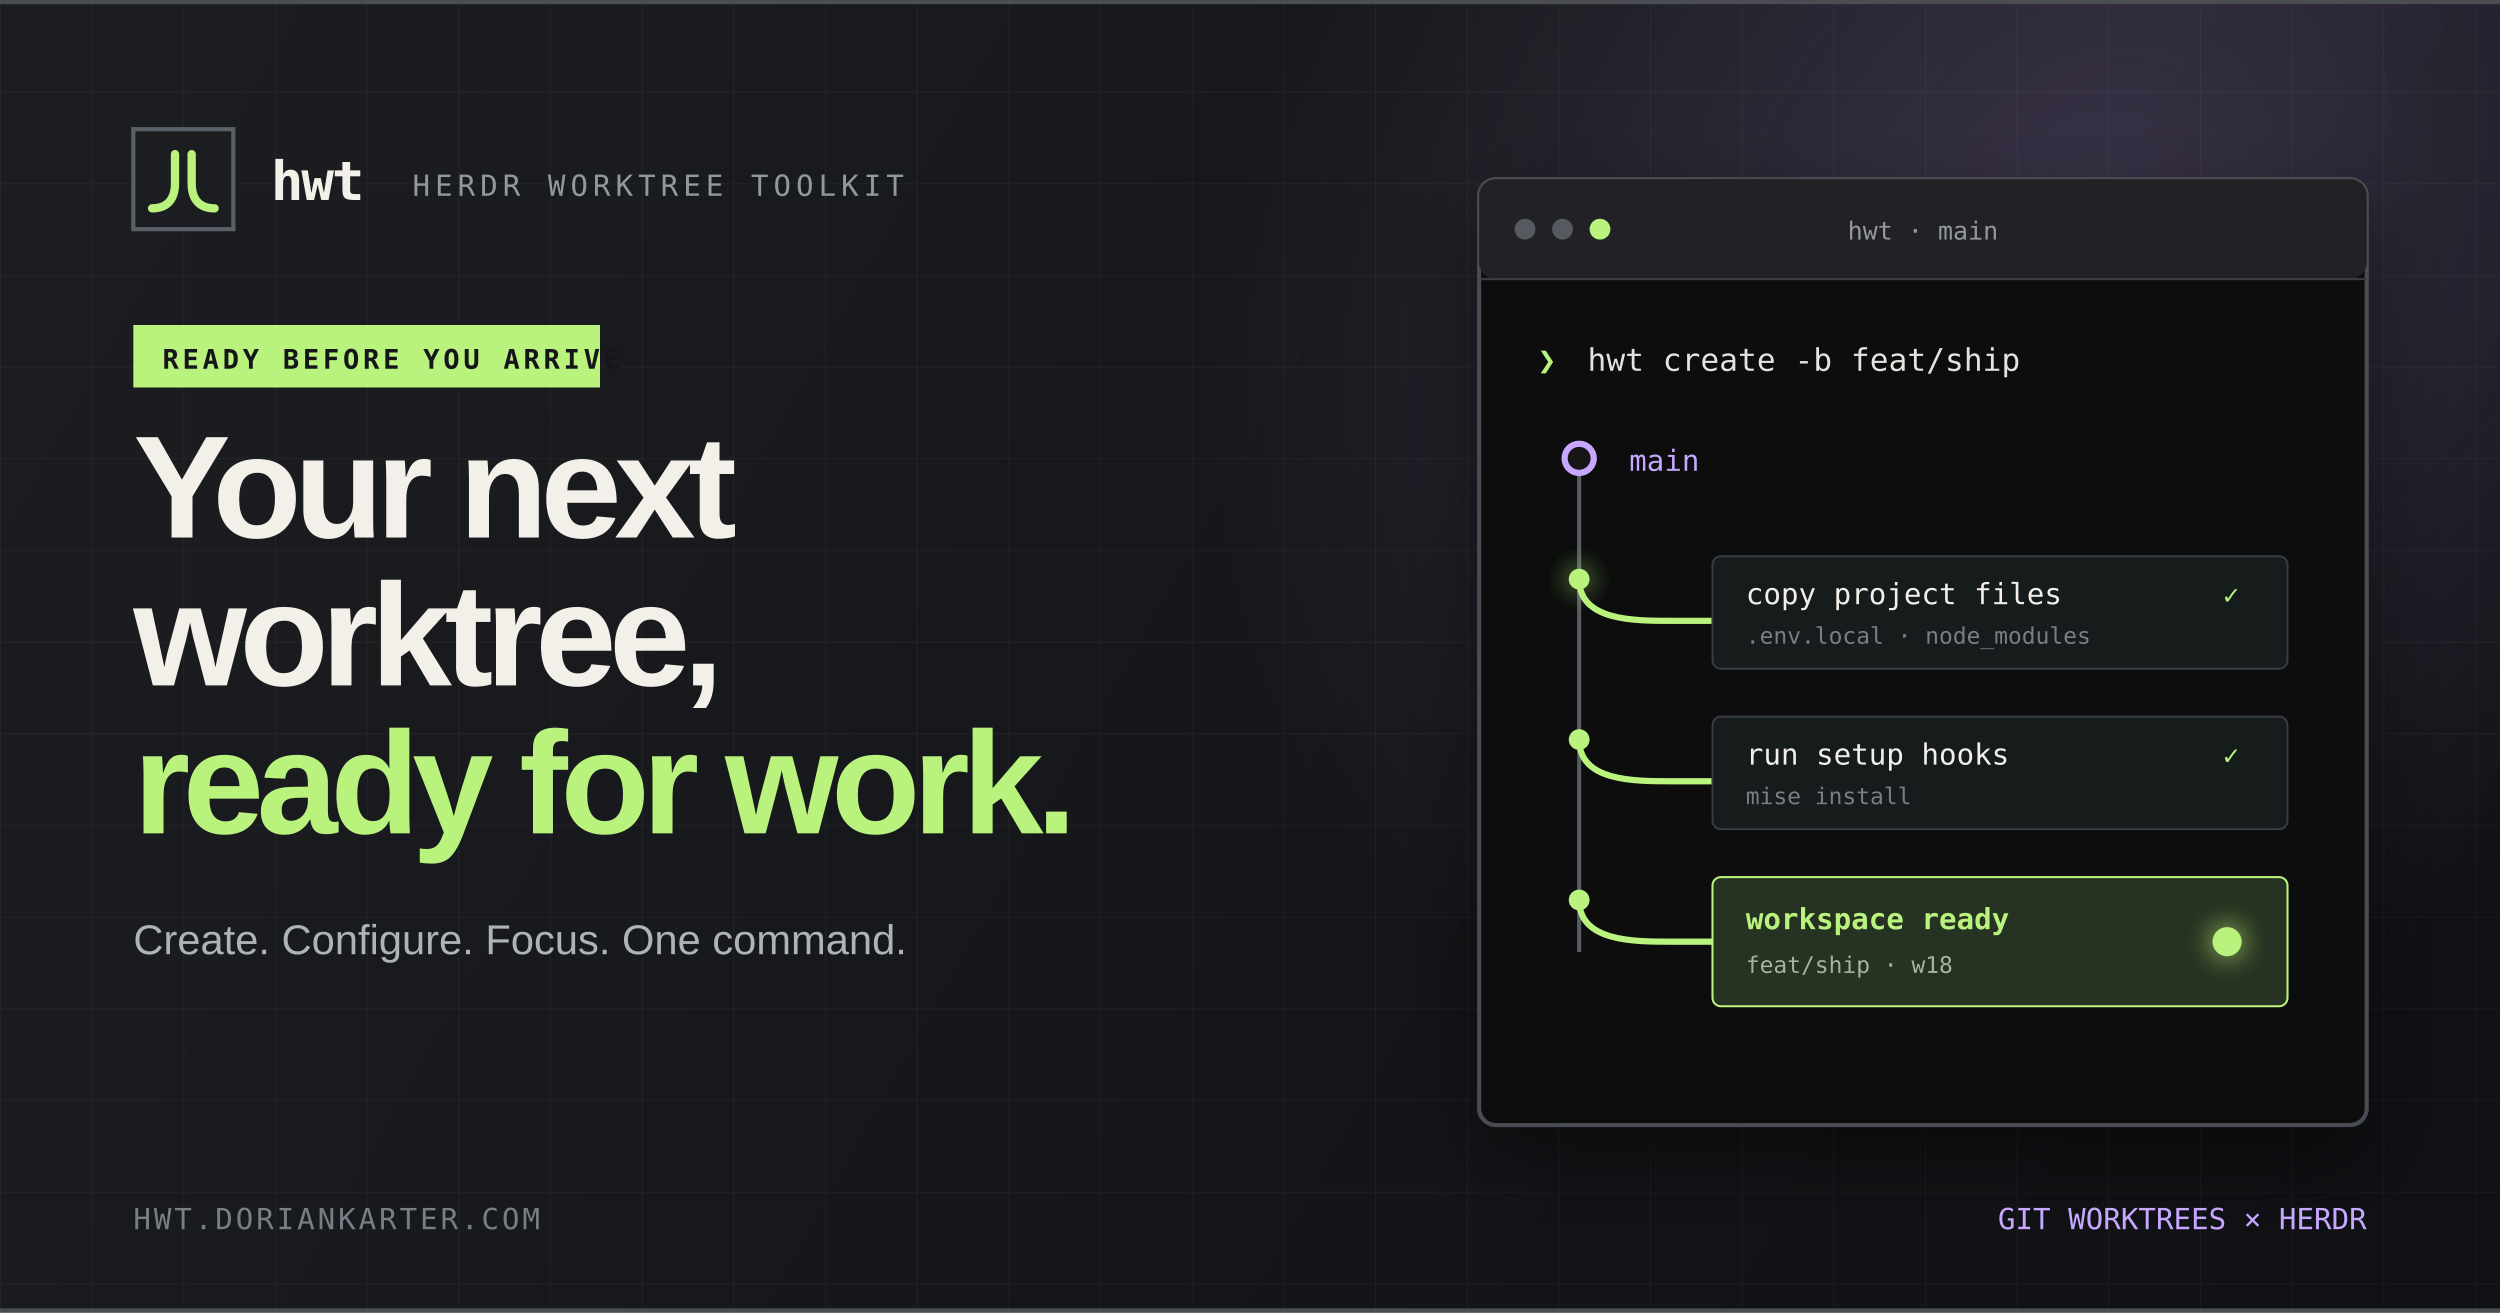
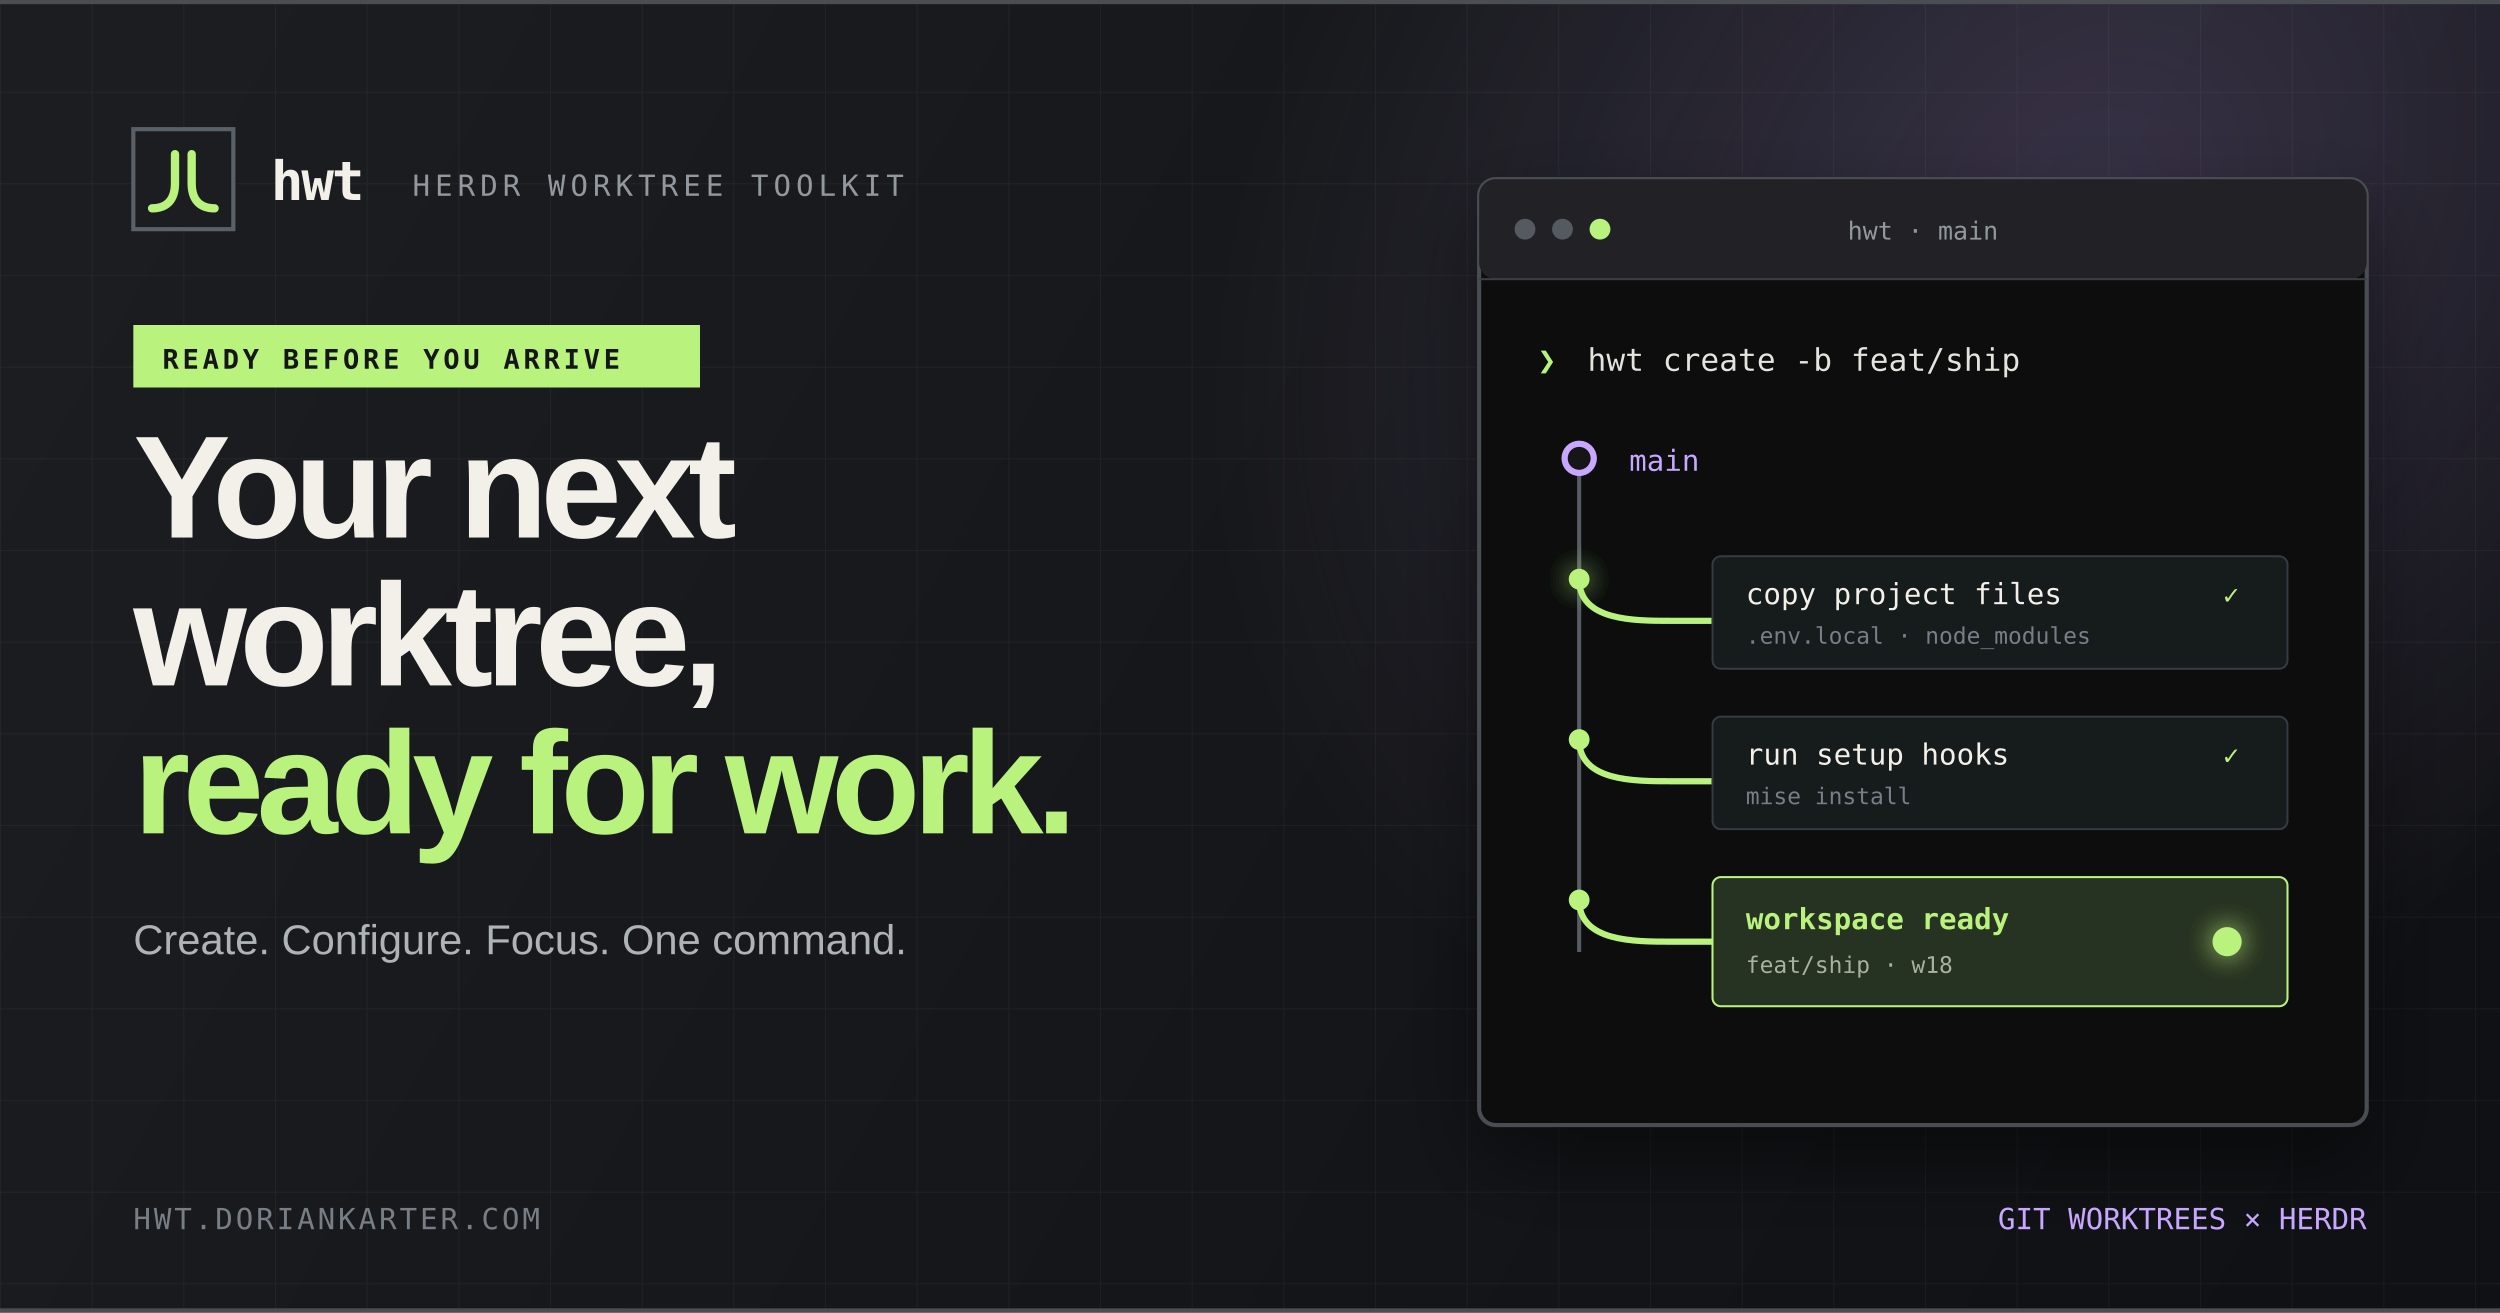
<svg xmlns="http://www.w3.org/2000/svg" width="1200" height="630" viewBox="0 0 1200 630" fill="none">
  <defs>
    <linearGradient id="bg" x1="70" y1="30" x2="1120" y2="620" gradientUnits="userSpaceOnUse">
      <stop stop-color="#1B1D20" />
      <stop offset="1" stop-color="#101114" />
    </linearGradient>
    <radialGradient id="glow" cx="0" cy="0" r="1" gradientTransform="translate(1000 100) rotate(135) scale(470 370)" gradientUnits="userSpaceOnUse">
      <stop stop-color="#C7A7FF" stop-opacity=".2" />
      <stop offset="1" stop-color="#C7A7FF" stop-opacity="0" />
    </radialGradient>
    <pattern id="grid" width="44" height="44" patternUnits="userSpaceOnUse">
      <path d="M44 0H0V44" stroke="#F2F0E8" stroke-opacity=".045" />
    </pattern>
    <filter id="greenGlow" x="-100%" y="-100%" width="300%" height="300%">
      <feGaussianBlur stdDeviation="7" result="blur" />
      <feMerge>
        <feMergeNode in="blur" />
        <feMergeNode in="SourceGraphic" />
      </feMerge>
    </filter>
    <filter id="shadow" x="-20%" y="-20%" width="140%" height="160%">
      <feDropShadow dx="0" dy="18" stdDeviation="20" flood-color="#000" flood-opacity=".45" />
    </filter>
  </defs>
  <rect width="1200" height="630" fill="url(#bg)" />
  <rect width="1200" height="630" fill="url(#glow)" />
  <rect width="1200" height="630" fill="url(#grid)" />
  <path d="M0 1H1200M0 629H1200" stroke="#4A4E53" stroke-width="2" />
  <g transform="translate(64 62)">
    <rect width="48" height="48" fill="#1B1D20" stroke="#5A6068" stroke-width="2" />
    <path d="M20 12V26C20 34 16 38 9 38M28 12V26C28 34 32 38 39 38" stroke="#B9F27C" stroke-width="4" stroke-linecap="round" stroke-linejoin="round" />
    <text x="66" y="34" fill="#F2F0E8" font-family="Menlo, Consolas, monospace" font-size="26" font-weight="700" letter-spacing="-1">hwt</text>
    <text x="134" y="32" fill="#92989E" font-family="Menlo, Consolas, monospace" font-size="14" letter-spacing="2.4">HERDR WORKTREE TOOLKIT</text>
  </g>
  <g transform="translate(64 176)">
-     <rect y="-20" width="224" height="30" fill="#B9F27C" />
+     <rect y="-20" width="272" height="30" fill="#B9F27C" />
    <text x="14" y="1" fill="#151619" font-family="Menlo, Consolas, monospace" font-size="13" font-weight="700" letter-spacing="1.8">READY BEFORE YOU ARRIVE</text>
    <text y="82" fill="#F2F0E8" font-family="Arial, Helvetica, sans-serif" font-size="70" font-weight="800" letter-spacing="-3.5">Your next</text>
    <text y="153" fill="#F2F0E8" font-family="Arial, Helvetica, sans-serif" font-size="70" font-weight="800" letter-spacing="-3.5">worktree,</text>
    <text y="224" fill="#B9F27C" font-family="Arial, Helvetica, sans-serif" font-size="70" font-weight="800" letter-spacing="-3.5">ready for work.</text>
    <text y="282" fill="#AEB3B8" font-family="Arial, Helvetica, sans-serif" font-size="20">Create. Configure. Focus. One command.</text>
  </g>
  <g transform="translate(710 86)" filter="url(#shadow)">
    <rect width="426" height="454" rx="8" fill="#08090B" stroke="#4A4E53" stroke-width="2" />
    <rect width="426" height="48" rx="8" fill="#202226" />
    <path d="M0 48H426" stroke="#3A3E44" />
    <circle cx="22" cy="24" r="5" fill="#555A61" />
    <circle cx="40" cy="24" r="5" fill="#555A61" />
    <circle cx="58" cy="24" r="5" fill="#B9F27C" />
    <text x="213" y="29" text-anchor="middle" fill="#92989E" font-family="Menlo, Consolas, monospace" font-size="12">hwt · main</text>
    <text x="28" y="92" fill="#B9F27C" font-family="Menlo, Consolas, monospace" font-size="15">❯</text>
    <text x="52" y="92" fill="#E4E3DD" font-family="Menlo, Consolas, monospace" font-size="15">hwt create -b feat/ship</text>
    <g transform="translate(30 126)" font-family="Menlo, Consolas, monospace">
      <path d="M18 8V245" stroke="#565C64" stroke-width="2" />
      <path d="M18 66C18 86 44 86 62 86H82M18 143C18 163 44 163 62 163H82M18 220C18 240 44 240 62 240H82" stroke="#B9F27C" stroke-width="3" stroke-linecap="round" />
      <circle cx="18" cy="8" r="7" fill="#151619" stroke="#C7A7FF" stroke-width="3" />
      <circle cx="18" cy="66" r="5" fill="#B9F27C" filter="url(#greenGlow)" />
      <circle cx="18" cy="143" r="5" fill="#B9F27C" />
      <circle cx="18" cy="220" r="5" fill="#B9F27C" />
      <text x="42" y="14" fill="#C7A7FF" font-size="14">main</text>
      <g transform="translate(82 55)">
        <rect width="276" height="54" rx="4" fill="#181A1E" stroke="#363A40" />
        <text x="16" y="23" fill="#F2F0E8" font-size="14">copy project files</text>
        <text x="245" y="23" fill="#B9F27C" font-size="13">✓</text>
        <text x="16" y="42" fill="#777E86" font-size="11">.env.local · node_modules</text>
      </g>
      <g transform="translate(82 132)">
        <rect width="276" height="54" rx="4" fill="#181A1E" stroke="#363A40" />
        <text x="16" y="23" fill="#F2F0E8" font-size="14">run setup hooks</text>
        <text x="245" y="23" fill="#B9F27C" font-size="13">✓</text>
        <text x="16" y="42" fill="#777E86" font-size="11">mise install</text>
      </g>
      <g transform="translate(82 209)">
        <rect width="276" height="62" rx="4" fill="#263020" stroke="#B9F27C" />
        <text x="16" y="25" fill="#B9F27C" font-size="14" font-weight="700">workspace ready</text>
        <text x="16" y="46" fill="#AAB29F" font-size="11">feat/ship · w18</text>
        <circle cx="247" cy="31" r="7" fill="#B9F27C" filter="url(#greenGlow)" />
      </g>
    </g>
  </g>
  <text x="64" y="590" fill="#777E86" font-family="Menlo, Consolas, monospace" font-size="14" letter-spacing="1.4">HWT.DORIANKARTER.COM</text>
  <text x="1136" y="590" text-anchor="end" fill="#C7A7FF" font-family="Menlo, Consolas, monospace" font-size="14">GIT WORKTREES × HERDR</text>
</svg>
